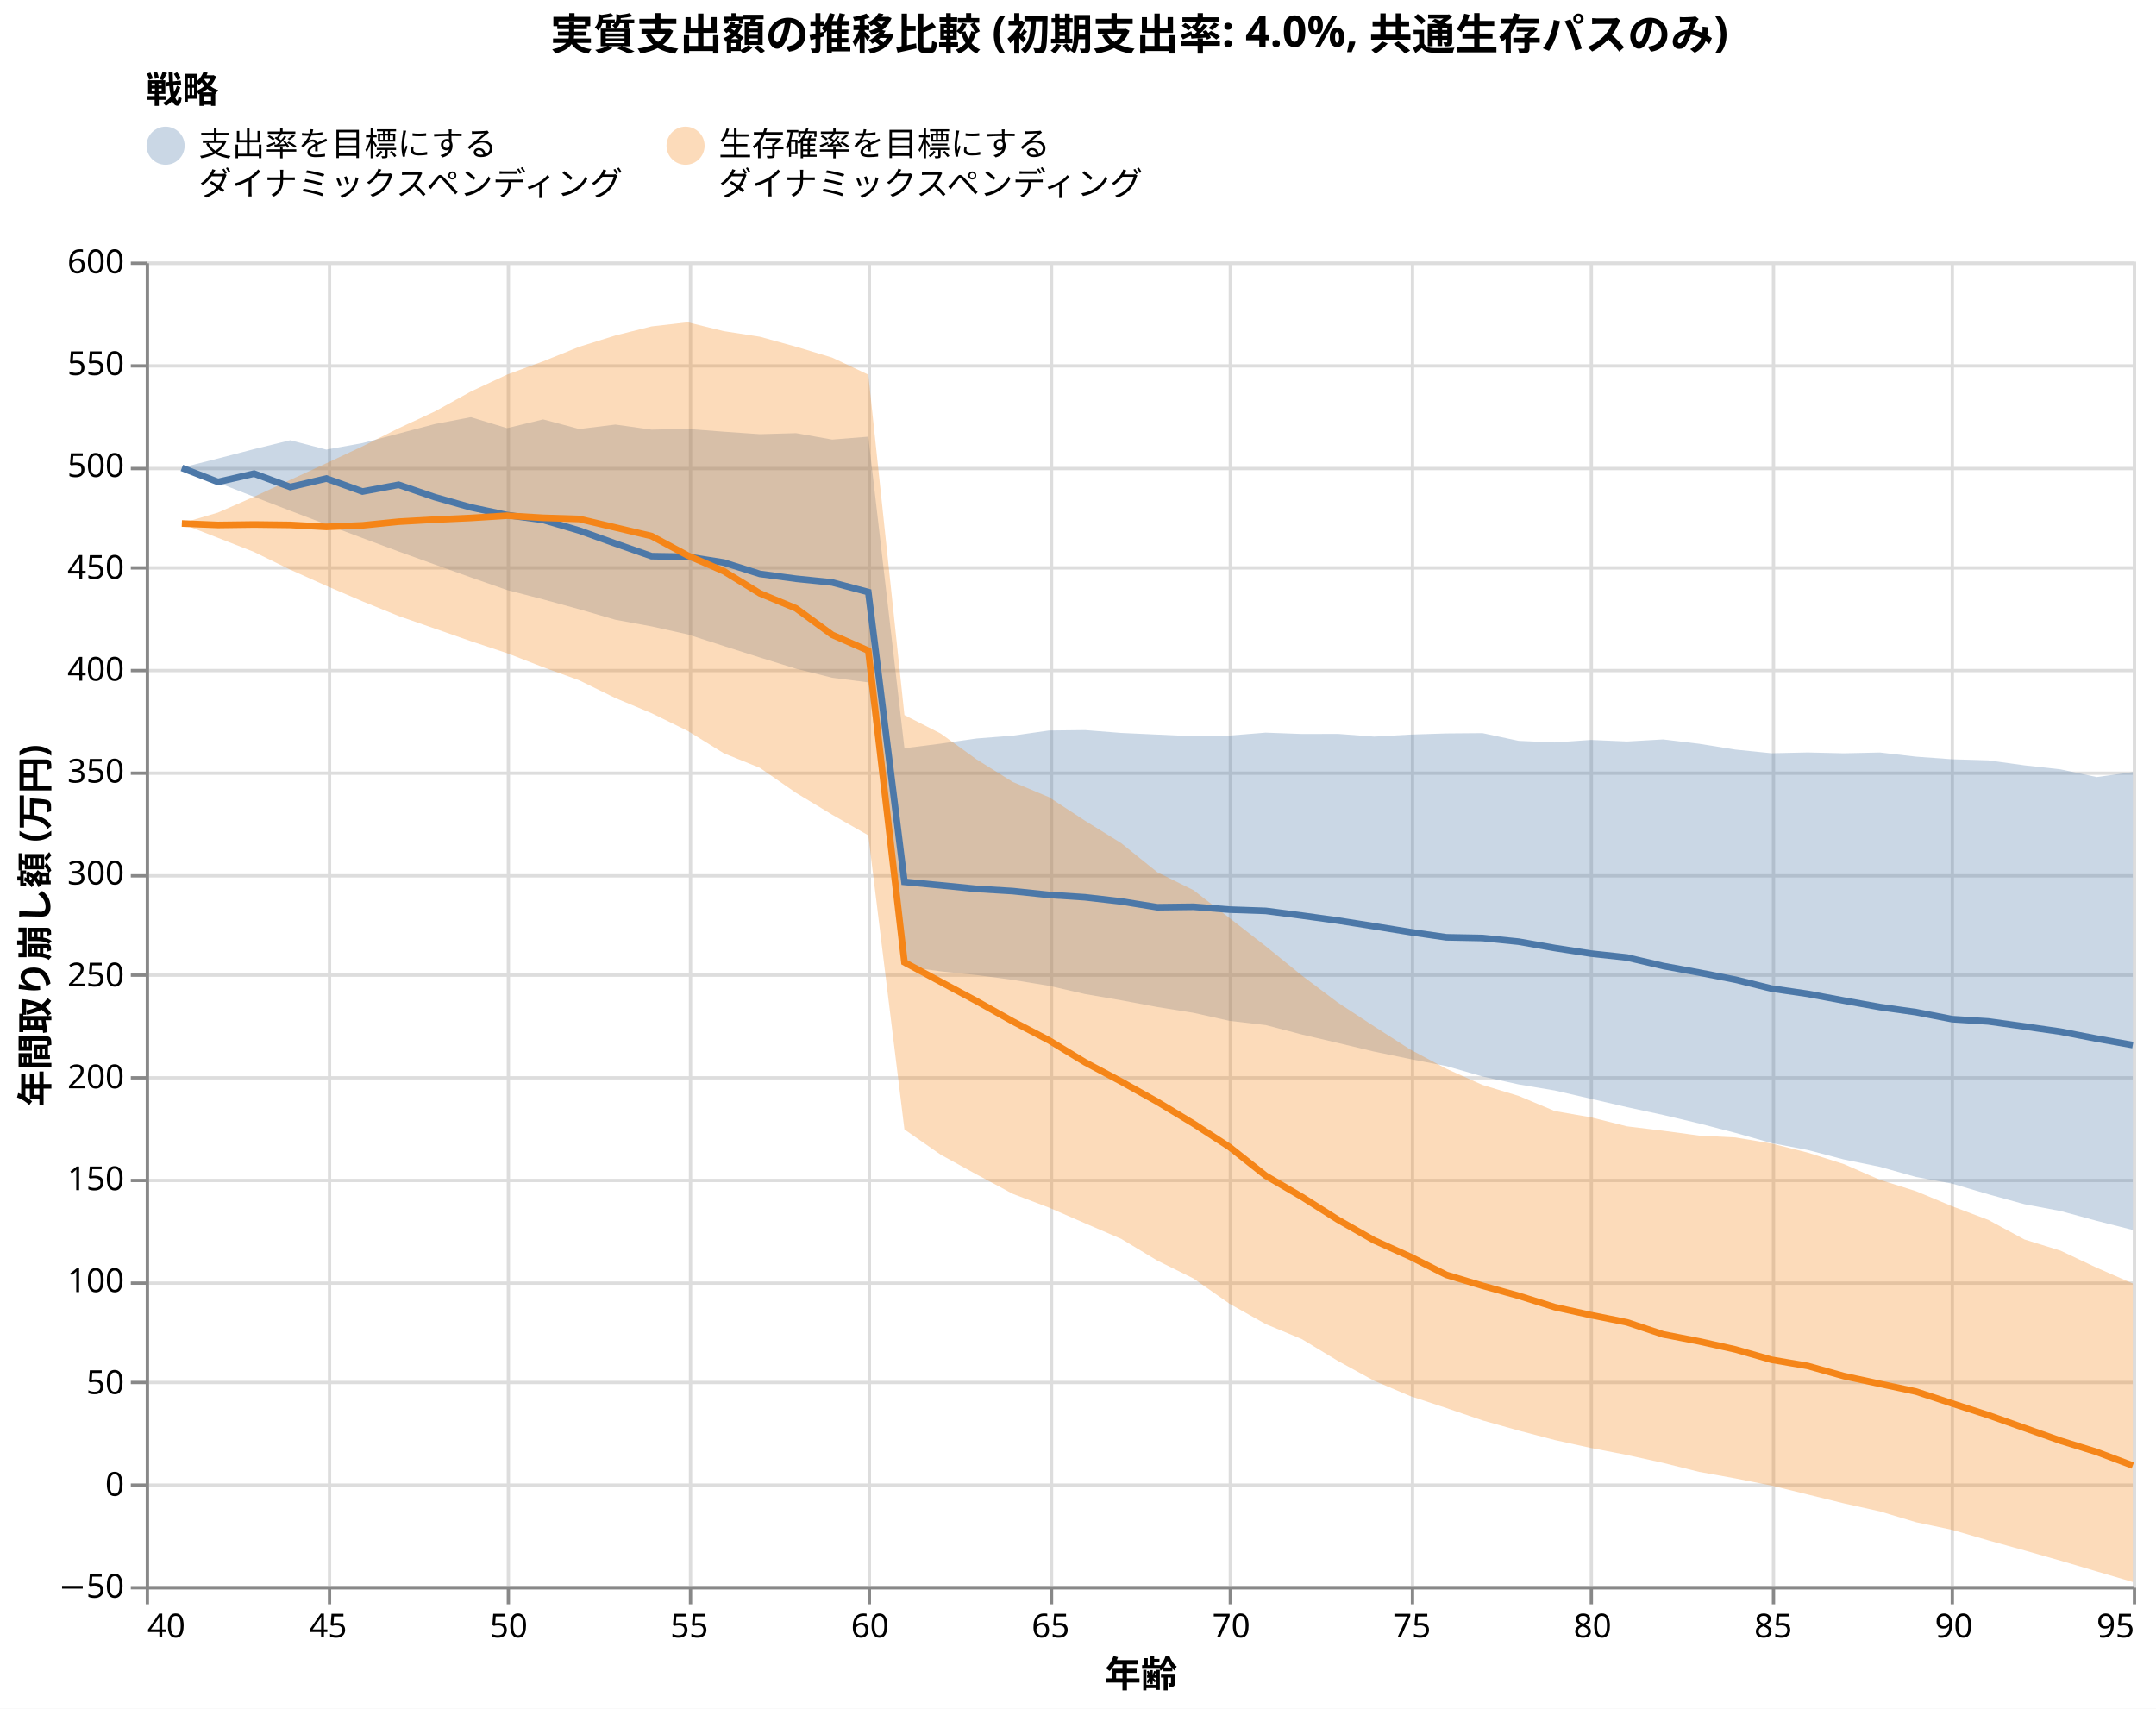
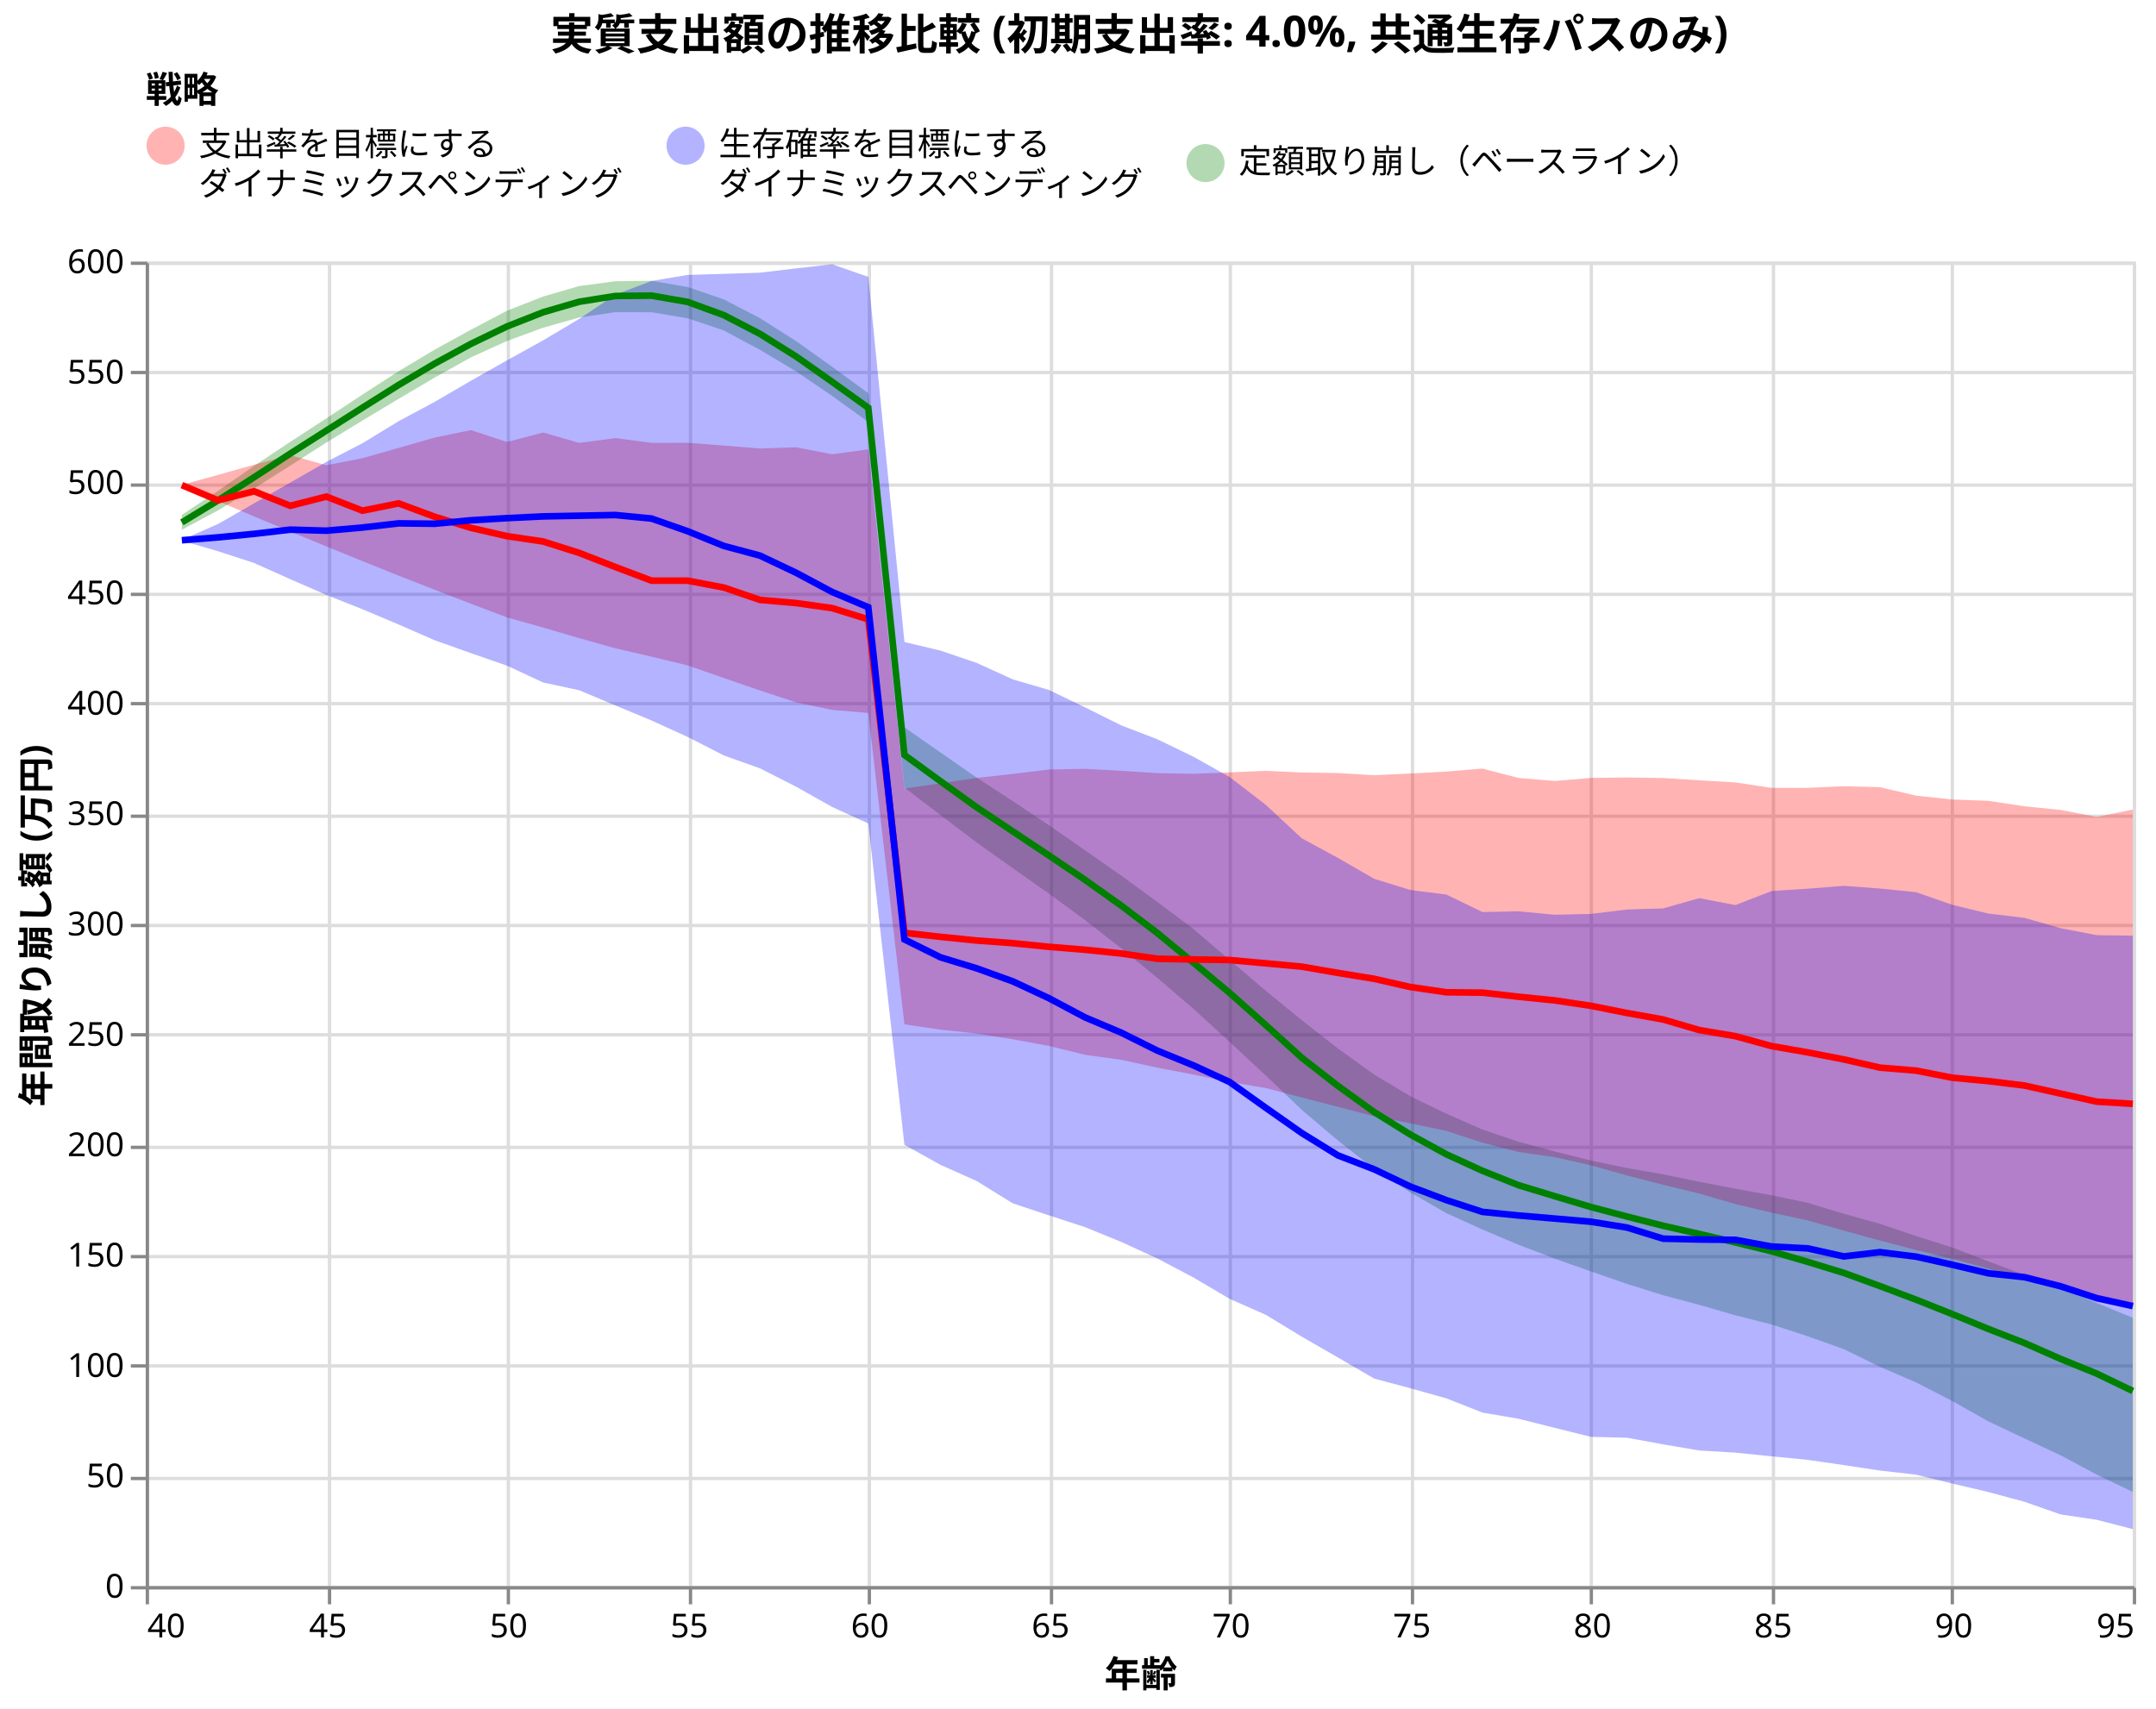
<svg xmlns="http://www.w3.org/2000/svg" version="1.1" class="marks" width="651" height="516" viewBox="0 0 651 516">
  <rect width="651" height="516" fill="white" />
  <g fill="none" stroke-miterlimit="10" transform="translate(44,79)">
    <g class="mark-group role-frame root" role="graphics-object" aria-roledescription="group mark container">
      <g transform="translate(0,0)">
        <path class="background" aria-hidden="true" d="M0.5,0.5h600v400h-600Z" stroke="#ddd" />
        <g>
          <g class="mark-group role-axis" aria-hidden="true">
            <g transform="translate(0.5,400.5)">
              <path class="background" aria-hidden="true" d="M0,0h0v0h0Z" pointer-events="none" />
              <g>
                <g class="mark-rule role-axis-grid" pointer-events="none">
                  <line transform="translate(0,-400)" x2="0" y2="400" stroke="#ddd" stroke-width="1" opacity="1" />
                  <line transform="translate(55,-400)" x2="0" y2="400" stroke="#ddd" stroke-width="1" opacity="1" />
                  <line transform="translate(109,-400)" x2="0" y2="400" stroke="#ddd" stroke-width="1" opacity="1" />
                  <line transform="translate(164,-400)" x2="0" y2="400" stroke="#ddd" stroke-width="1" opacity="1" />
                  <line transform="translate(218,-400)" x2="0" y2="400" stroke="#ddd" stroke-width="1" opacity="1" />
                  <line transform="translate(273,-400)" x2="0" y2="400" stroke="#ddd" stroke-width="1" opacity="1" />
                  <line transform="translate(327,-400)" x2="0" y2="400" stroke="#ddd" stroke-width="1" opacity="1" />
                  <line transform="translate(382,-400)" x2="0" y2="400" stroke="#ddd" stroke-width="1" opacity="1" />
                  <line transform="translate(436,-400)" x2="0" y2="400" stroke="#ddd" stroke-width="1" opacity="1" />
                  <line transform="translate(491,-400)" x2="0" y2="400" stroke="#ddd" stroke-width="1" opacity="1" />
                  <line transform="translate(545,-400)" x2="0" y2="400" stroke="#ddd" stroke-width="1" opacity="1" />
                  <line transform="translate(600,-400)" x2="0" y2="400" stroke="#ddd" stroke-width="1" opacity="1" />
                </g>
              </g>
              <path class="foreground" aria-hidden="true" d="" pointer-events="none" display="none" />
            </g>
          </g>
          <g class="mark-group role-axis" aria-hidden="true">
            <g transform="translate(0.5,0.5)">
              <path class="background" aria-hidden="true" d="M0,0h0v0h0Z" pointer-events="none" />
              <g>
                <g class="mark-rule role-axis-grid" pointer-events="none">
                  <line transform="translate(0,400)" x2="600" y2="0" stroke="#ddd" stroke-width="1" opacity="1" />
-                   <line transform="translate(0,369)" x2="600" y2="0" stroke="#ddd" stroke-width="1" opacity="1" />
-                   <line transform="translate(0,338)" x2="600" y2="0" stroke="#ddd" stroke-width="1" opacity="1" />
-                   <line transform="translate(0,308)" x2="600" y2="0" stroke="#ddd" stroke-width="1" opacity="1" />
-                   <line transform="translate(0,277)" x2="600" y2="0" stroke="#ddd" stroke-width="1" opacity="1" />
-                   <line transform="translate(0,246)" x2="600" y2="0" stroke="#ddd" stroke-width="1" opacity="1" />
-                   <line transform="translate(0,215)" x2="600" y2="0" stroke="#ddd" stroke-width="1" opacity="1" />
-                   <line transform="translate(0,185)" x2="600" y2="0" stroke="#ddd" stroke-width="1" opacity="1" />
-                   <line transform="translate(0,154)" x2="600" y2="0" stroke="#ddd" stroke-width="1" opacity="1" />
-                   <line transform="translate(0,123)" x2="600" y2="0" stroke="#ddd" stroke-width="1" opacity="1" />
-                   <line transform="translate(0,92)" x2="600" y2="0" stroke="#ddd" stroke-width="1" opacity="1" />
-                   <line transform="translate(0,62)" x2="600" y2="0" stroke="#ddd" stroke-width="1" opacity="1" />
-                   <line transform="translate(0,31)" x2="600" y2="0" stroke="#ddd" stroke-width="1" opacity="1" />
+                   <line transform="translate(0,367)" x2="600" y2="0" stroke="#ddd" stroke-width="1" opacity="1" />
+                   <line transform="translate(0,333)" x2="600" y2="0" stroke="#ddd" stroke-width="1" opacity="1" />
+                   <line transform="translate(0,300)" x2="600" y2="0" stroke="#ddd" stroke-width="1" opacity="1" />
+                   <line transform="translate(0,267)" x2="600" y2="0" stroke="#ddd" stroke-width="1" opacity="1" />
+                   <line transform="translate(0,233)" x2="600" y2="0" stroke="#ddd" stroke-width="1" opacity="1" />
+                   <line transform="translate(0,200)" x2="600" y2="0" stroke="#ddd" stroke-width="1" opacity="1" />
+                   <line transform="translate(0,167)" x2="600" y2="0" stroke="#ddd" stroke-width="1" opacity="1" />
+                   <line transform="translate(0,133)" x2="600" y2="0" stroke="#ddd" stroke-width="1" opacity="1" />
+                   <line transform="translate(0,100)" x2="600" y2="0" stroke="#ddd" stroke-width="1" opacity="1" />
+                   <line transform="translate(0,67)" x2="600" y2="0" stroke="#ddd" stroke-width="1" opacity="1" />
+                   <line transform="translate(0,33)" x2="600" y2="0" stroke="#ddd" stroke-width="1" opacity="1" />
                  <line transform="translate(0,0)" x2="600" y2="0" stroke="#ddd" stroke-width="1" opacity="1" />
                </g>
              </g>
              <path class="foreground" aria-hidden="true" d="" pointer-events="none" display="none" />
            </g>
          </g>
          <g class="mark-group role-axis" role="graphics-symbol" aria-roledescription="axis" aria-label="X-axis titled '年齢' for a linear scale with values from 40 to 95">
            <g transform="translate(0.5,400.5)">
              <path class="background" aria-hidden="true" d="M0,0h0v0h0Z" pointer-events="none" />
              <g>
                <g class="mark-rule role-axis-tick" pointer-events="none">
                  <line transform="translate(0,0)" x2="0" y2="5" stroke="#888" stroke-width="1" opacity="1" />
                  <line transform="translate(55,0)" x2="0" y2="5" stroke="#888" stroke-width="1" opacity="1" />
                  <line transform="translate(109,0)" x2="0" y2="5" stroke="#888" stroke-width="1" opacity="1" />
                  <line transform="translate(164,0)" x2="0" y2="5" stroke="#888" stroke-width="1" opacity="1" />
                  <line transform="translate(218,0)" x2="0" y2="5" stroke="#888" stroke-width="1" opacity="1" />
                  <line transform="translate(273,0)" x2="0" y2="5" stroke="#888" stroke-width="1" opacity="1" />
                  <line transform="translate(327,0)" x2="0" y2="5" stroke="#888" stroke-width="1" opacity="1" />
                  <line transform="translate(382,0)" x2="0" y2="5" stroke="#888" stroke-width="1" opacity="1" />
                  <line transform="translate(436,0)" x2="0" y2="5" stroke="#888" stroke-width="1" opacity="1" />
                  <line transform="translate(491,0)" x2="0" y2="5" stroke="#888" stroke-width="1" opacity="1" />
                  <line transform="translate(545,0)" x2="0" y2="5" stroke="#888" stroke-width="1" opacity="1" />
                  <line transform="translate(600,0)" x2="0" y2="5" stroke="#888" stroke-width="1" opacity="1" />
                </g>
                <g class="mark-text role-axis-label" pointer-events="none">
                  <text text-anchor="start" transform="translate(0,15)" font-family="sans-serif" font-size="10px" fill="#000" opacity="1">40</text>
                  <text text-anchor="middle" transform="translate(54.54545,15)" font-family="sans-serif" font-size="10px" fill="#000" opacity="1">45</text>
                  <text text-anchor="middle" transform="translate(109.0909,15)" font-family="sans-serif" font-size="10px" fill="#000" opacity="1">50</text>
                  <text text-anchor="middle" transform="translate(163.6364,15)" font-family="sans-serif" font-size="10px" fill="#000" opacity="1">55</text>
                  <text text-anchor="middle" transform="translate(218.1818,15)" font-family="sans-serif" font-size="10px" fill="#000" opacity="1">60</text>
                  <text text-anchor="middle" transform="translate(272.7273,15)" font-family="sans-serif" font-size="10px" fill="#000" opacity="1">65</text>
                  <text text-anchor="middle" transform="translate(327.2727,15)" font-family="sans-serif" font-size="10px" fill="#000" opacity="1">70</text>
                  <text text-anchor="middle" transform="translate(381.8182,15)" font-family="sans-serif" font-size="10px" fill="#000" opacity="1">75</text>
                  <text text-anchor="middle" transform="translate(436.3636,15)" font-family="sans-serif" font-size="10px" fill="#000" opacity="1">80</text>
                  <text text-anchor="middle" transform="translate(490.9091,15)" font-family="sans-serif" font-size="10px" fill="#000" opacity="1">85</text>
                  <text text-anchor="middle" transform="translate(545.4545,15)" font-family="sans-serif" font-size="10px" fill="#000" opacity="1">90</text>
                  <text text-anchor="end" transform="translate(600,15)" font-family="sans-serif" font-size="10px" fill="#000" opacity="1">95</text>
                </g>
                <g class="mark-rule role-axis-domain" pointer-events="none">
                  <line transform="translate(0,0)" x2="600" y2="0" stroke="#888" stroke-width="1" opacity="1" />
                </g>
                <g class="mark-text role-axis-title" pointer-events="none">
                  <text text-anchor="middle" transform="translate(300,30)" font-family="sans-serif" font-size="11px" font-weight="bold" fill="#000" opacity="1">年齢</text>
                </g>
              </g>
              <path class="foreground" aria-hidden="true" d="" pointer-events="none" display="none" />
            </g>
          </g>
-           <g class="mark-group role-axis" role="graphics-symbol" aria-roledescription="axis" aria-label="Y-axis titled '年間取り崩し額 (万円)' for a linear scale with values from −50 to 600">
+           <g class="mark-group role-axis" role="graphics-symbol" aria-roledescription="axis" aria-label="Y-axis titled '年間取り崩し額 (万円)' for a linear scale with values from 0 to 600">
            <g transform="translate(0.5,0.5)">
              <path class="background" aria-hidden="true" d="M0,0h0v0h0Z" pointer-events="none" />
              <g>
                <g class="mark-rule role-axis-tick" pointer-events="none">
                  <line transform="translate(0,400)" x2="-5" y2="0" stroke="#888" stroke-width="1" opacity="1" />
-                   <line transform="translate(0,369)" x2="-5" y2="0" stroke="#888" stroke-width="1" opacity="1" />
-                   <line transform="translate(0,338)" x2="-5" y2="0" stroke="#888" stroke-width="1" opacity="1" />
-                   <line transform="translate(0,308)" x2="-5" y2="0" stroke="#888" stroke-width="1" opacity="1" />
-                   <line transform="translate(0,277)" x2="-5" y2="0" stroke="#888" stroke-width="1" opacity="1" />
-                   <line transform="translate(0,246)" x2="-5" y2="0" stroke="#888" stroke-width="1" opacity="1" />
-                   <line transform="translate(0,215)" x2="-5" y2="0" stroke="#888" stroke-width="1" opacity="1" />
-                   <line transform="translate(0,185)" x2="-5" y2="0" stroke="#888" stroke-width="1" opacity="1" />
-                   <line transform="translate(0,154)" x2="-5" y2="0" stroke="#888" stroke-width="1" opacity="1" />
-                   <line transform="translate(0,123)" x2="-5" y2="0" stroke="#888" stroke-width="1" opacity="1" />
-                   <line transform="translate(0,92)" x2="-5" y2="0" stroke="#888" stroke-width="1" opacity="1" />
-                   <line transform="translate(0,62)" x2="-5" y2="0" stroke="#888" stroke-width="1" opacity="1" />
-                   <line transform="translate(0,31)" x2="-5" y2="0" stroke="#888" stroke-width="1" opacity="1" />
+                   <line transform="translate(0,367)" x2="-5" y2="0" stroke="#888" stroke-width="1" opacity="1" />
+                   <line transform="translate(0,333)" x2="-5" y2="0" stroke="#888" stroke-width="1" opacity="1" />
+                   <line transform="translate(0,300)" x2="-5" y2="0" stroke="#888" stroke-width="1" opacity="1" />
+                   <line transform="translate(0,267)" x2="-5" y2="0" stroke="#888" stroke-width="1" opacity="1" />
+                   <line transform="translate(0,233)" x2="-5" y2="0" stroke="#888" stroke-width="1" opacity="1" />
+                   <line transform="translate(0,200)" x2="-5" y2="0" stroke="#888" stroke-width="1" opacity="1" />
+                   <line transform="translate(0,167)" x2="-5" y2="0" stroke="#888" stroke-width="1" opacity="1" />
+                   <line transform="translate(0,133)" x2="-5" y2="0" stroke="#888" stroke-width="1" opacity="1" />
+                   <line transform="translate(0,100)" x2="-5" y2="0" stroke="#888" stroke-width="1" opacity="1" />
+                   <line transform="translate(0,67)" x2="-5" y2="0" stroke="#888" stroke-width="1" opacity="1" />
+                   <line transform="translate(0,33)" x2="-5" y2="0" stroke="#888" stroke-width="1" opacity="1" />
                  <line transform="translate(0,0)" x2="-5" y2="0" stroke="#888" stroke-width="1" opacity="1" />
                </g>
                <g class="mark-text role-axis-label" pointer-events="none">
-                   <text text-anchor="end" transform="translate(-7,403)" font-family="sans-serif" font-size="10px" fill="#000" opacity="1">−50</text>
-                   <text text-anchor="end" transform="translate(-7,372.2308)" font-family="sans-serif" font-size="10px" fill="#000" opacity="1">0</text>
-                   <text text-anchor="end" transform="translate(-7,341.4615)" font-family="sans-serif" font-size="10px" fill="#000" opacity="1">50</text>
-                   <text text-anchor="end" transform="translate(-7,310.6923)" font-family="sans-serif" font-size="10px" fill="#000" opacity="1">100</text>
-                   <text text-anchor="end" transform="translate(-7,279.9231)" font-family="sans-serif" font-size="10px" fill="#000" opacity="1">150</text>
-                   <text text-anchor="end" transform="translate(-7,249.1538)" font-family="sans-serif" font-size="10px" fill="#000" opacity="1">200</text>
-                   <text text-anchor="end" transform="translate(-7,218.3846)" font-family="sans-serif" font-size="10px" fill="#000" opacity="1">250</text>
-                   <text text-anchor="end" transform="translate(-7,187.6154)" font-family="sans-serif" font-size="10px" fill="#000" opacity="1">300</text>
-                   <text text-anchor="end" transform="translate(-7,156.8462)" font-family="sans-serif" font-size="10px" fill="#000" opacity="1">350</text>
-                   <text text-anchor="end" transform="translate(-7,126.0769)" font-family="sans-serif" font-size="10px" fill="#000" opacity="1">400</text>
-                   <text text-anchor="end" transform="translate(-7,95.30769)" font-family="sans-serif" font-size="10px" fill="#000" opacity="1">450</text>
-                   <text text-anchor="end" transform="translate(-7,64.53846)" font-family="sans-serif" font-size="10px" fill="#000" opacity="1">500</text>
-                   <text text-anchor="end" transform="translate(-7,33.76923)" font-family="sans-serif" font-size="10px" fill="#000" opacity="1">550</text>
+                   <text text-anchor="end" transform="translate(-7,403)" font-family="sans-serif" font-size="10px" fill="#000" opacity="1">0</text>
+                   <text text-anchor="end" transform="translate(-7,369.6667)" font-family="sans-serif" font-size="10px" fill="#000" opacity="1">50</text>
+                   <text text-anchor="end" transform="translate(-7,336.3333)" font-family="sans-serif" font-size="10px" fill="#000" opacity="1">100</text>
+                   <text text-anchor="end" transform="translate(-7,303)" font-family="sans-serif" font-size="10px" fill="#000" opacity="1">150</text>
+                   <text text-anchor="end" transform="translate(-7,269.6667)" font-family="sans-serif" font-size="10px" fill="#000" opacity="1">200</text>
+                   <text text-anchor="end" transform="translate(-7,236.3333)" font-family="sans-serif" font-size="10px" fill="#000" opacity="1">250</text>
+                   <text text-anchor="end" transform="translate(-7,203)" font-family="sans-serif" font-size="10px" fill="#000" opacity="1">300</text>
+                   <text text-anchor="end" transform="translate(-7,169.6667)" font-family="sans-serif" font-size="10px" fill="#000" opacity="1">350</text>
+                   <text text-anchor="end" transform="translate(-7,136.3333)" font-family="sans-serif" font-size="10px" fill="#000" opacity="1">400</text>
+                   <text text-anchor="end" transform="translate(-7,103)" font-family="sans-serif" font-size="10px" fill="#000" opacity="1">450</text>
+                   <text text-anchor="end" transform="translate(-7,69.66667)" font-family="sans-serif" font-size="10px" fill="#000" opacity="1">500</text>
+                   <text text-anchor="end" transform="translate(-7,36.33333)" font-family="sans-serif" font-size="10px" fill="#000" opacity="1">550</text>
                  <text text-anchor="end" transform="translate(-7,3)" font-family="sans-serif" font-size="10px" fill="#000" opacity="1">600</text>
                </g>
                <g class="mark-rule role-axis-domain" pointer-events="none">
                  <line transform="translate(0,400)" x2="0" y2="-400" stroke="#888" stroke-width="1" opacity="1" />
                </g>
                <g class="mark-text role-axis-title" pointer-events="none">
-                   <text text-anchor="middle" transform="translate(-27.96289,200) rotate(-90) translate(0,-2)" font-family="sans-serif" font-size="11px" font-weight="bold" fill="#000" opacity="1">年間取り崩し額 (万円)</text>
+                   <text text-anchor="middle" transform="translate(-27.68457,200) rotate(-90) translate(0,-2)" font-family="sans-serif" font-size="11px" font-weight="bold" fill="#000" opacity="1">年間取り崩し額 (万円)</text>
                </g>
              </g>
              <path class="foreground" aria-hidden="true" d="" pointer-events="none" display="none" />
            </g>
          </g>
          <g class="mark-group role-scope layer_0_pathgroup" role="graphics-object" aria-roledescription="group mark container">
            <g transform="translate(0,0)">
              <path class="background" aria-hidden="true" d="M0,0h600v400h-600Z" />
              <g>
                <g class="mark-area role-mark layer_0_marks" role="graphics-object" aria-roledescription="area mark container">
-                   <path aria-label="年齢: 41; 年間取り崩し額 (万円): 498.603906665; spend75p: 498.890347629; 戦略: 支出率を目標にする@ダイナミックスペンディング" role="graphics-symbol" aria-roledescription="area mark" d="M10.909,62.398L21.818,66.766L32.727,71.035L43.636,75.238L54.545,79.39L65.455,83.491L76.364,87.546L87.273,91.479L98.182,95.376L109.091,99.189L120,102.007L130.909,104.996L141.818,108.162L152.727,110.161L163.636,112.589L174.545,116.091L185.455,119.561L196.364,122.944L207.273,125.681L218.182,127.075L229.091,212.845L240,214.337L250.909,215.464L261.818,216.927L272.727,218.707L283.636,221.2L294.545,223.078L305.455,225.119L316.364,226.861L327.273,229.298L338.182,230.567L349.091,233.412L360,235.966L370.909,238.576L381.818,240.831L392.727,242.948L403.636,246.09L414.545,248.491L425.455,250.32L436.364,252.83L447.273,255.355L458.182,257.709L469.091,260.289L480,263.12L490.909,266.201L501.818,268.285L512.727,271.145L523.636,273.377L534.545,276.44L545.455,278.45L556.364,281.668L567.273,284.665L578.182,286.723L589.091,289.683L600,292.449L600,154.168L589.091,155.674L578.182,153.34L567.273,152.131L556.364,150.628L545.455,150.3L534.545,149.509L523.636,148.251L512.727,148.494L501.818,148.238L490.909,148.482L480,147.376L469.091,145.622L458.182,144.304L447.273,144.93L436.364,144.46L425.455,145.22L414.545,144.732L403.636,142.401L392.727,142.493L381.818,142.842L370.909,143.451L360,142.634L349.091,142.656L338.182,142.256L327.273,143.13L316.364,143.346L305.455,142.845L294.545,142.345L283.636,141.484L272.727,141.61L261.818,143.162L250.909,144.017L240,145.583L229.091,146.965L218.182,52.876L207.273,53.753L196.364,51.817L185.455,52.13L174.545,51.376L163.636,50.532L152.727,50.748L141.818,49.217L130.909,50.561L120,47.655L109.091,50.296L98.182,46.983L87.273,49.062L76.364,51.949L65.455,54.806L54.545,56.774L43.636,53.949L32.727,56.626L21.818,59.467L10.909,62.221Z" fill="#4c78a8" opacity="0.3" />
+                   <path aria-label="年齢: 41; 年間取り崩し額 (万円): 478.536350223; spend75p: 485.250710233; 戦略: 定額取り崩し（ベースライン）" role="graphics-symbol" aria-roledescription="area mark" d="M10.909,80.976L21.818,75.146L32.727,68.514L43.636,61.635L54.545,54.647L65.455,48.003L76.364,41.453L87.273,35.016L98.182,28.933L109.091,23.98L120,19.968L130.909,16.877L141.818,15.272L152.727,15.3L163.636,17.112L174.545,20.792L185.455,26.64L196.364,33.152L207.273,40.569L218.182,48.454L229.091,158.822L240,167.155L250.909,175.429L261.818,183.185L272.727,190.865L283.636,198.855L294.545,207.372L305.455,216.308L316.364,225.647L327.273,235.629L338.182,245.786L349.091,256.196L360,265.446L370.909,273.988L381.818,281.104L392.727,287.369L403.636,292.318L414.545,296.934L425.455,301.096L436.364,304.961L447.273,308.738L458.182,312.153L469.091,315.058L480,318.22L490.909,320.982L501.818,324.543L512.727,328.423L523.636,333.773L534.545,338.47L545.455,344.093L556.364,350.244L567.273,355.391L578.182,360.48L589.091,366.32L600,371.555L600,318.959L589.091,314.476L578.182,310.038L567.273,306.046L556.364,301.925L545.455,297.735L534.545,294.288L523.636,290.591L512.727,287.552L501.818,284.245L490.909,281.971L480,280.004L469.091,277.904L458.182,275.659L447.273,273.748L436.364,271.49L425.455,268.746L414.545,265.817L403.636,262.121L392.727,257.346L381.818,252.038L370.909,245.523L360,237.662L349.091,229.11L338.182,220.219L327.273,210.901L316.364,201.571L305.455,193.393L294.545,185.43L283.636,177.804L272.727,170.228L261.818,162.962L250.909,155.849L240,148.275L229.091,140.648L218.182,39.754L207.273,31.771L196.364,23.997L185.455,17.074L174.545,11.411L163.636,7.679L152.727,5.796L141.818,5.928L130.909,7.374L120,10.546L109.091,14.84L98.182,20.585L87.273,26.573L76.364,33.105L65.455,40.15L54.545,47.344L43.636,54.44L32.727,61.689L21.818,69.256L10.909,76.5Z" fill="green" opacity="0.3" />
                </g>
              </g>
              <path class="foreground" aria-hidden="true" d="" display="none" />
            </g>
            <g transform="translate(0,0)">
              <path class="background" aria-hidden="true" d="M0,0h600v400h-600Z" />
              <g>
                <g class="mark-area role-mark layer_0_marks" role="graphics-object" aria-roledescription="area mark container">
-                   <path aria-label="年齢: 41; 年間取り崩し額 (万円): 471.337070281; spend75p: 471.623511244; 戦略: 生存確率を目標にする@ダイナミックスペンディング" role="graphics-symbol" aria-roledescription="area mark" d="M10.909,79.177L21.818,83.427L32.727,87.699L43.636,93.035L54.545,97.926L65.455,102.603L76.364,107.032L87.273,110.825L98.182,114.638L109.091,118.254L120,122.49L130.909,126.463L141.818,131.811L152.727,136.373L163.636,141.722L174.545,148.481L185.455,152.892L196.364,160.439L207.273,167.034L218.182,173.27L229.091,262.089L240,269.683L250.909,275.694L261.818,281.544L272.727,285.687L283.636,290.434L294.545,295.131L305.455,301.692L316.364,307.092L327.273,314.737L338.182,320.87L349.091,325.406L360,332.006L370.909,337.982L381.818,342.615L392.727,346.225L403.636,349.952L414.545,353.022L425.455,355.887L436.364,358.279L447.273,360.399L458.182,362.795L469.091,365.51L480,367.477L490.909,369.647L501.818,372.327L512.727,375.011L523.636,377.434L534.545,380.717L545.455,383.015L556.364,386.198L567.273,389.211L578.182,392.324L589.091,395.562L600,398.768L600,308.615L589.091,303.848L578.182,298.699L567.273,295.318L556.364,289.406L545.455,285.284L534.545,280.738L523.636,277.303L512.727,272.54L501.818,269.082L490.909,266.339L480,264.505L469.091,263.948L458.182,262.479L447.273,261.154L436.364,258.421L425.455,256.528L414.545,251.959L403.636,248.649L392.727,243.763L381.818,237.946L370.909,230.948L360,223.805L349.091,215.6L338.182,206.751L327.273,198.262L316.364,189.819L305.455,184.419L294.545,175.628L283.636,168.864L272.727,161.734L261.818,157.155L250.909,150.359L240,142.5L229.091,136.954L218.182,34.15L207.273,28.989L196.364,25.708L185.455,22.694L174.545,21.006L163.636,18.326L152.727,19.571L141.818,22.316L130.909,25.723L120,30.113L109.091,34.131L98.182,39.238L87.273,45.266L76.364,50.328L65.455,55.788L54.545,60.894L43.636,65.93L32.727,71.003L21.818,75.795L10.909,79.001Z" fill="#f58518" opacity="0.3" />
+                   <path aria-label="年齢: 41; 年間取り崩し額 (万円): 498.603906665; spend75p: 498.890347629; 戦略: 支出率を目標にする@ダイナミックスペンディング" role="graphics-symbol" aria-roledescription="area mark" d="M10.909,67.597L21.818,72.33L32.727,76.955L43.636,81.508L54.545,86.006L65.455,90.449L76.364,94.842L87.273,99.102L98.182,103.324L109.091,107.454L120,110.507L130.909,113.718L141.818,116.786L152.727,119.301L163.636,121.952L174.545,125.751L185.455,129.506L196.364,133.096L207.273,135.387L218.182,136.312L229.091,230.35L240,231.952L250.909,233.123L261.818,234.859L272.727,236.863L283.636,239.547L294.545,241.047L305.455,243.433L316.364,245.515L327.273,247.764L338.182,249.577L349.091,252.448L360,255.254L370.909,258.109L381.818,260.235L392.727,262.523L403.636,266.097L414.545,268.899L425.455,270.463L436.364,272.929L447.273,275.981L458.182,278.797L469.091,281.451L480,284.628L490.909,287.223L501.818,289.558L512.727,292.642L523.636,295.646L534.545,298.485L545.455,301.157L556.364,304.139L567.273,307.421L578.182,309.403L589.091,312.578L600,315.892L600,165.486L589.091,167.697L578.182,165.592L567.273,164.506L556.364,162.843L545.455,162.449L534.545,161.282L523.636,158.727L512.727,158.436L501.818,158.939L490.909,158.934L480,157.292L469.091,156.654L458.182,155.959L447.273,155.783L436.364,155.929L425.455,156.853L414.545,155.945L403.636,153.105L392.727,154.019L381.818,154.597L370.909,155.107L360,154.461L349.091,154.29L338.182,153.791L327.273,154.272L316.364,154.693L305.455,154.487L294.545,153.787L283.636,153.19L272.727,153.395L261.818,154.724L250.909,155.936L240,157.566L229.091,159.14L218.182,56.717L207.273,58.184L196.364,56.087L185.455,56.454L174.545,55.562L163.636,54.723L152.727,54.751L141.818,53.316L130.909,54.763L120,51.626L109.091,54.487L98.182,50.898L87.273,53.15L76.364,56.278L65.455,59.373L54.545,61.505L43.636,58.444L32.727,61.345L21.818,64.422L10.909,67.406Z" fill="red" opacity="0.3" />
+                 </g>
+               </g>
+               <path class="foreground" aria-hidden="true" d="" display="none" />
+             </g>
+             <g transform="translate(0,0)">
+               <path class="background" aria-hidden="true" d="M0,0h600v400h-600Z" />
+               <g>
+                 <g class="mark-area role-mark layer_0_marks" role="graphics-object" aria-roledescription="area mark container">
+                   <path aria-label="年齢: 41; 年間取り崩し額 (万円): 473.626015742; spend75p: 473.912456705; 戦略: 生存確率を目標にする@ダイナミックスペンディング" role="graphics-symbol" aria-roledescription="area mark" d="M10.909,84.249L21.818,87.469L32.727,91.016L43.636,95.908L54.545,100.664L65.455,104.989L76.364,109.593L87.273,114.358L98.182,118.241L109.091,122.033L120,127.11L130.909,129.459L141.818,134.041L152.727,138.584L163.636,143.55L174.545,149.134L185.455,153.025L196.364,158.573L207.273,164.697L218.182,169.683L229.091,266.719L240,272.792L250.909,277.669L261.818,284.417L272.727,288.034L283.636,291.591L294.545,296.056L305.455,301.047L316.364,306.802L327.273,313.24L338.182,318.055L349.091,324.686L360,330.962L370.909,337.314L381.818,340.245L392.727,343.296L403.636,347.6L414.545,349.462L425.455,352.207L436.364,354.92L447.273,355.19L458.182,357.186L469.091,359.048L480,359.689L490.909,360.803L501.818,361.867L512.727,363.449L523.636,365.096L534.545,366.348L545.455,369.01L556.364,371.583L567.273,374.524L578.182,378.35L589.091,379.972L600,382.79L600,203.56L589.091,203.415L578.182,201.307L567.273,198.194L556.364,196.891L545.455,194.248L534.545,190.439L523.636,189.331L512.727,188.522L501.818,189.386L490.909,190.1L480,194.339L469.091,192.242L458.182,195.337L447.273,195.678L436.364,197.003L425.455,197.256L414.545,196.212L403.636,196.443L392.727,191.163L381.818,189.77L370.909,186.389L360,180.096L349.091,174.182L338.182,164.052L327.273,155.656L316.364,149.536L305.455,144.258L294.545,140.056L283.636,134.63L272.727,129.369L261.818,126.176L250.909,121.201L240,117.489L229.091,114.886L218.182,4.608L207.273,0.822L196.364,2.051L185.455,3.357L174.545,3.699L163.636,4.027L152.727,5.855L141.818,9.984L130.909,17.298L120,23.784L109.091,29.828L98.182,35.987L87.273,42.352L76.364,48.198L65.455,54.851L54.545,60.492L43.636,66.753L32.727,72.997L21.818,79.256L10.909,84.058Z" fill="blue" opacity="0.3" />
                </g>
              </g>
              <path class="foreground" aria-hidden="true" d="" display="none" />
            </g>
          </g>
          <g class="mark-group role-scope layer_1_pathgroup" role="graphics-object" aria-roledescription="group mark container">
            <g transform="translate(0,0)">
              <path class="background" aria-hidden="true" d="M0,0h600v400h-600Z" />
              <g>
                <g class="mark-line role-mark layer_1_marks" role="graphics-object" aria-roledescription="line mark container">
-                   <path aria-label="年齢: 41; spend50p: 498.745067292; group_label: 支出率を目標にする@ダイナミックスペンディング" role="graphics-symbol" aria-roledescription="line mark" d="M10.909,62.311L21.818,66.544L32.727,64.037L43.636,68.076L54.545,65.514L65.455,69.438L76.364,67.4L87.273,71.137L98.182,74.226L109.091,76.538L120,78.028L130.909,81.227L141.818,85.147L152.727,88.962L163.636,89.14L174.545,90.882L185.455,94.324L196.364,95.777L207.273,96.9L218.182,99.804L229.091,187.324L240,188.36L250.909,189.446L261.818,190.108L272.727,191.257L283.636,191.973L294.545,193.229L305.455,194.982L316.364,194.845L327.273,195.702L338.182,196.079L349.091,197.497L360,199.002L370.909,200.72L381.818,202.488L392.727,204.062L403.636,204.272L414.545,205.372L425.455,207.293L436.364,208.978L447.273,210.162L458.182,212.718L469.091,214.72L480,216.854L490.909,219.547L501.818,221.133L512.727,223.168L523.636,225.125L534.545,226.665L545.455,228.782L556.364,229.468L567.273,230.986L578.182,232.552L589.091,234.667L600,236.608" stroke="#4c78a8" stroke-width="2" />
+                   <path aria-label="年齢: 41; spend50p: 481.845245909; group_label: 定額取り崩し（ベースライン）" role="graphics-symbol" aria-roledescription="line mark" d="M10.909,78.77L21.818,72.125L32.727,65.133L43.636,57.99L54.545,51.044L65.455,44.115L76.364,37.255L87.273,30.794L98.182,24.848L109.091,19.584L120,15.295L130.909,12.122L141.818,10.382L152.727,10.282L163.636,12.181L174.545,16.165L185.455,21.817L196.364,28.644L207.273,36.315L218.182,44.161L229.091,149.005L240,156.943L250.909,164.803L261.818,172.076L272.727,179.351L283.636,186.723L294.545,194.482L305.455,202.767L316.364,211.752L327.273,220.841L338.182,230.557L349.091,240.45L360,248.949L370.909,256.823L381.818,263.61L392.727,269.593L403.636,274.583L414.545,278.938L425.455,282.249L436.364,285.507L447.273,288.395L458.182,291.172L469.091,293.652L480,296.207L490.909,298.886L501.818,302.071L512.727,305.413L523.636,309.39L534.545,313.496L545.455,317.842L556.364,322.331L567.273,326.58L578.182,331.382L589.091,335.818L600,341.081" stroke="green" stroke-width="2" />
                </g>
              </g>
              <path class="foreground" aria-hidden="true" d="" display="none" />
            </g>
            <g transform="translate(0,0)">
              <path class="background" aria-hidden="true" d="M0,0h600v400h-600Z" />
              <g>
                <g class="mark-line role-mark layer_1_marks" role="graphics-object" aria-roledescription="line mark container">
-                   <path aria-label="年齢: 41; spend50p: 471.478230907; group_label: 生存確率を目標にする@ダイナミックスペンディング" role="graphics-symbol" aria-roledescription="line mark" d="M10.909,79.09L21.818,79.538L32.727,79.393L43.636,79.528L54.545,80.124L65.455,79.657L76.364,78.546L87.273,77.923L98.182,77.421L109.091,76.731L120,77.376L130.909,77.73L141.818,80.307L152.727,82.888L163.636,88.759L174.545,93.5L185.455,100.201L196.364,104.726L207.273,112.715L218.182,117.49L229.091,211.617L240,217.499L250.909,223.347L261.818,229.468L272.727,235.166L283.636,241.813L294.545,247.629L305.455,253.737L316.364,260.329L327.273,267.416L338.182,276.062L349.091,282.439L360,289.359L370.909,295.584L381.818,300.508L392.727,306.012L403.636,309.295L414.545,312.322L425.455,315.747L436.364,318.151L447.273,320.346L458.182,323.979L469.091,326.093L480,328.526L490.909,331.645L501.818,333.506L512.727,336.563L523.636,338.916L534.545,341.248L545.455,344.842L556.364,348.375L567.273,352.235L578.182,356.094L589.091,359.49L600,363.599" stroke="#f58518" stroke-width="2" />
-                 </g>
-               </g>
-               <path class="foreground" aria-hidden="true" d="" display="none" />
-             </g>
-           </g>
-           <g class="mark-group role-legend" role="graphics-symbol" aria-roledescription="legend" aria-label="Symbol legend titled '戦略' for fill color and stroke color with 2 values: 支出率を目標にする@ダイナミックスペンディング, 生存確率を目標にする@ダイナミックスペンディング">
+                   <path aria-label="年齢: 41; spend50p: 498.745067292; group_label: 支出率を目標にする@ダイナミックスペンディング" role="graphics-symbol" aria-roledescription="line mark" d="M10.909,67.503L21.818,72.089L32.727,69.373L43.636,73.749L54.545,70.974L65.455,75.225L76.364,73.017L87.273,77.065L98.182,80.412L109.091,82.916L120,84.531L130.909,87.983L141.818,92.241L152.727,96.354L163.636,96.367L174.545,98.437L185.455,102.164L196.364,103.122L207.273,104.656L218.182,108.048L229.091,202.715L240,203.926L250.909,205.036L261.818,205.838L272.727,206.941L283.636,207.828L294.545,208.957L305.455,210.543L316.364,210.754L327.273,210.927L338.182,211.921L349.091,212.927L360,214.817L370.909,216.594L381.818,219.074L392.727,220.663L403.636,220.778L414.545,222.012L425.455,223.124L436.364,224.758L447.273,226.927L458.182,228.884L469.091,232.079L480,233.918L490.909,236.916L501.818,238.816L512.727,240.94L523.636,243.421L534.545,244.321L545.455,246.467L556.364,247.492L567.273,248.832L578.182,251.256L589.091,253.698L600,254.355" stroke="red" stroke-width="2" />
+                 </g>
+               </g>
+               <path class="foreground" aria-hidden="true" d="" display="none" />
+             </g>
+             <g transform="translate(0,0)">
+               <path class="background" aria-hidden="true" d="M0,0h600v400h-600Z" />
+               <g>
+                 <g class="mark-line role-mark layer_1_marks" role="graphics-object" aria-roledescription="line mark container">
+                   <path aria-label="年齢: 41; spend50p: 473.767176369; group_label: 生存確率を目標にする@ダイナミックスペンディング" role="graphics-symbol" aria-roledescription="line mark" d="M10.909,84.155L21.818,83.286L32.727,82.221L43.636,80.951L54.545,81.268L65.455,80.311L76.364,79.055L87.273,79.173L98.182,78.121L109.091,77.476L120,76.951L130.909,76.743L141.818,76.534L152.727,77.6L163.636,81.43L174.545,85.867L185.455,88.789L196.364,93.964L207.273,99.779L218.182,104.386L229.091,204.715L240,210.114L250.909,213.436L261.818,217.377L272.727,222.463L283.636,228.255L294.545,232.855L305.455,238.292L316.364,242.75L327.273,247.759L338.182,255.541L349.091,263.192L360,269.938L370.909,274.123L381.818,279.324L392.727,283.432L403.636,286.989L414.545,288.075L425.455,289.003L436.364,289.961L447.273,291.715L458.182,295.075L469.091,295.33L480,295.428L490.909,297.446L501.818,298.003L512.727,300.436L523.636,299.152L534.545,300.502L545.455,302.949L556.364,305.528L567.273,306.704L578.182,309.454L589.091,313.033L600,315.438" stroke="blue" stroke-width="2" />
+                 </g>
+               </g>
+               <path class="foreground" aria-hidden="true" d="" display="none" />
+             </g>
+           </g>
+           <g class="mark-group role-legend" role="graphics-symbol" aria-roledescription="legend" aria-label="Symbol legend titled '戦略' for fill color and stroke color with 3 values: 支出率を目標にする@ダイナミックスペンディング, 生存確率を目標にする@ダイナミックスペンディング, 定額取り崩し（ベースライン）">
            <g transform="translate(0,-57)">
-               <path class="background" aria-hidden="true" d="M0,0h303v39h-303Z" pointer-events="none" />
+               <path class="background" aria-hidden="true" d="M0,0h470v39h-470Z" pointer-events="none" />
              <g>
                <g class="mark-group role-legend-entry">
                  <g transform="translate(0,16)">
                    <path class="background" aria-hidden="true" d="M0,0h0v0h0Z" pointer-events="none" />
                    <g>
                      <g class="mark-group role-scope" role="graphics-object" aria-roledescription="group mark container">
                        <g transform="translate(0,0)">
                          <path class="background" aria-hidden="true" d="M0,0h146v23h-146Z" pointer-events="none" opacity="1" />
                          <g>
                            <g class="mark-symbol role-legend-symbol" pointer-events="none">
-                               <path transform="translate(6,6)" d="M5,0A5,5,0,1,1,-5,0A5,5,0,1,1,5,0" fill="#4c78a8" stroke="#4c78a8" stroke-width="1.5" opacity="0.3" />
+                               <path transform="translate(6,6)" d="M5,0A5,5,0,1,1,-5,0A5,5,0,1,1,5,0" fill="red" stroke="red" stroke-width="1.5" opacity="0.3" />
                            </g>
                            <g class="mark-text role-legend-label" pointer-events="none">
                              <text text-anchor="start" transform="translate(16,9)" font-family="sans-serif" font-size="10px" fill="#000" opacity="1">
                                <tspan>支出率を目標にする</tspan>
                                <tspan x="0" dy="12">ダイナミックスペンディング</tspan>
                              </text>
                            </g>
                          </g>
                          <path class="foreground" aria-hidden="true" d="" pointer-events="none" display="none" />
                        </g>
                        <g transform="translate(157,0)">
                          <path class="background" aria-hidden="true" d="M0,0h146v23h-146Z" pointer-events="none" opacity="1" />
                          <g>
                            <g class="mark-symbol role-legend-symbol" pointer-events="none">
-                               <path transform="translate(6,6)" d="M5,0A5,5,0,1,1,-5,0A5,5,0,1,1,5,0" fill="#f58518" stroke="#f58518" stroke-width="1.5" opacity="0.3" />
+                               <path transform="translate(6,6)" d="M5,0A5,5,0,1,1,-5,0A5,5,0,1,1,5,0" fill="blue" stroke="blue" stroke-width="1.5" opacity="0.3" />
                            </g>
                            <g class="mark-text role-legend-label" pointer-events="none">
                              <text text-anchor="start" transform="translate(16,9)" font-family="sans-serif" font-size="10px" fill="#000" opacity="1">
                                <tspan>生存確率を目標にする</tspan>
                                <tspan x="0" dy="12">ダイナミックスペンディング</tspan>
                              </text>
+                             </g>
+                           </g>
+                           <path class="foreground" aria-hidden="true" d="" pointer-events="none" display="none" />
+                         </g>
+                         <g transform="translate(314,5.25)">
+                           <path class="background" aria-hidden="true" d="M0,0h156v12.5h-156Z" pointer-events="none" opacity="1" />
+                           <g>
+                             <g class="mark-symbol role-legend-symbol" pointer-events="none">
+                               <path transform="translate(6,6)" d="M5,0A5,5,0,1,1,-5,0A5,5,0,1,1,5,0" fill="green" stroke="green" stroke-width="1.5" opacity="0.3" />
+                             </g>
+                             <g class="mark-text role-legend-label" pointer-events="none">
+                               <text text-anchor="start" transform="translate(16,9)" font-family="sans-serif" font-size="10px" fill="#000" opacity="1">定額取り崩し（ベースライン）</text>
                            </g>
                          </g>
                          <path class="foreground" aria-hidden="true" d="" pointer-events="none" display="none" />
                        </g>
                      </g>
                    </g>
                    <path class="foreground" aria-hidden="true" d="" pointer-events="none" display="none" />
                  </g>
                </g>
                <g class="mark-text role-legend-title" pointer-events="none">
                  <text text-anchor="start" transform="translate(0,9)" font-family="sans-serif" font-size="11px" font-weight="bold" fill="#000" opacity="1">戦略</text>
                </g>
              </g>
              <path class="foreground" aria-hidden="true" d="" pointer-events="none" display="none" />
            </g>
          </g>
          <g class="mark-group role-title">
            <g transform="translate(300,-74)">
              <path class="background" aria-hidden="true" d="M0,0h0v0h0Z" pointer-events="none" />
              <g>
                <g class="mark-text role-title-text" role="graphics-symbol" aria-roledescription="title" aria-label="Title text '実質支出額の推移比較 (初期支出率: 4.0%, 共通生存パスのみ)'" pointer-events="none">
                  <text text-anchor="middle" transform="translate(0,10)" font-family="sans-serif" font-size="13px" font-weight="bold" fill="#000" opacity="1">実質支出額の推移比較 (初期支出率: 4.0%, 共通生存パスのみ)</text>
                </g>
              </g>
              <path class="foreground" aria-hidden="true" d="" pointer-events="none" display="none" />
            </g>
          </g>
        </g>
        <path class="foreground" aria-hidden="true" d="" display="none" />
      </g>
    </g>
  </g>
</svg>
